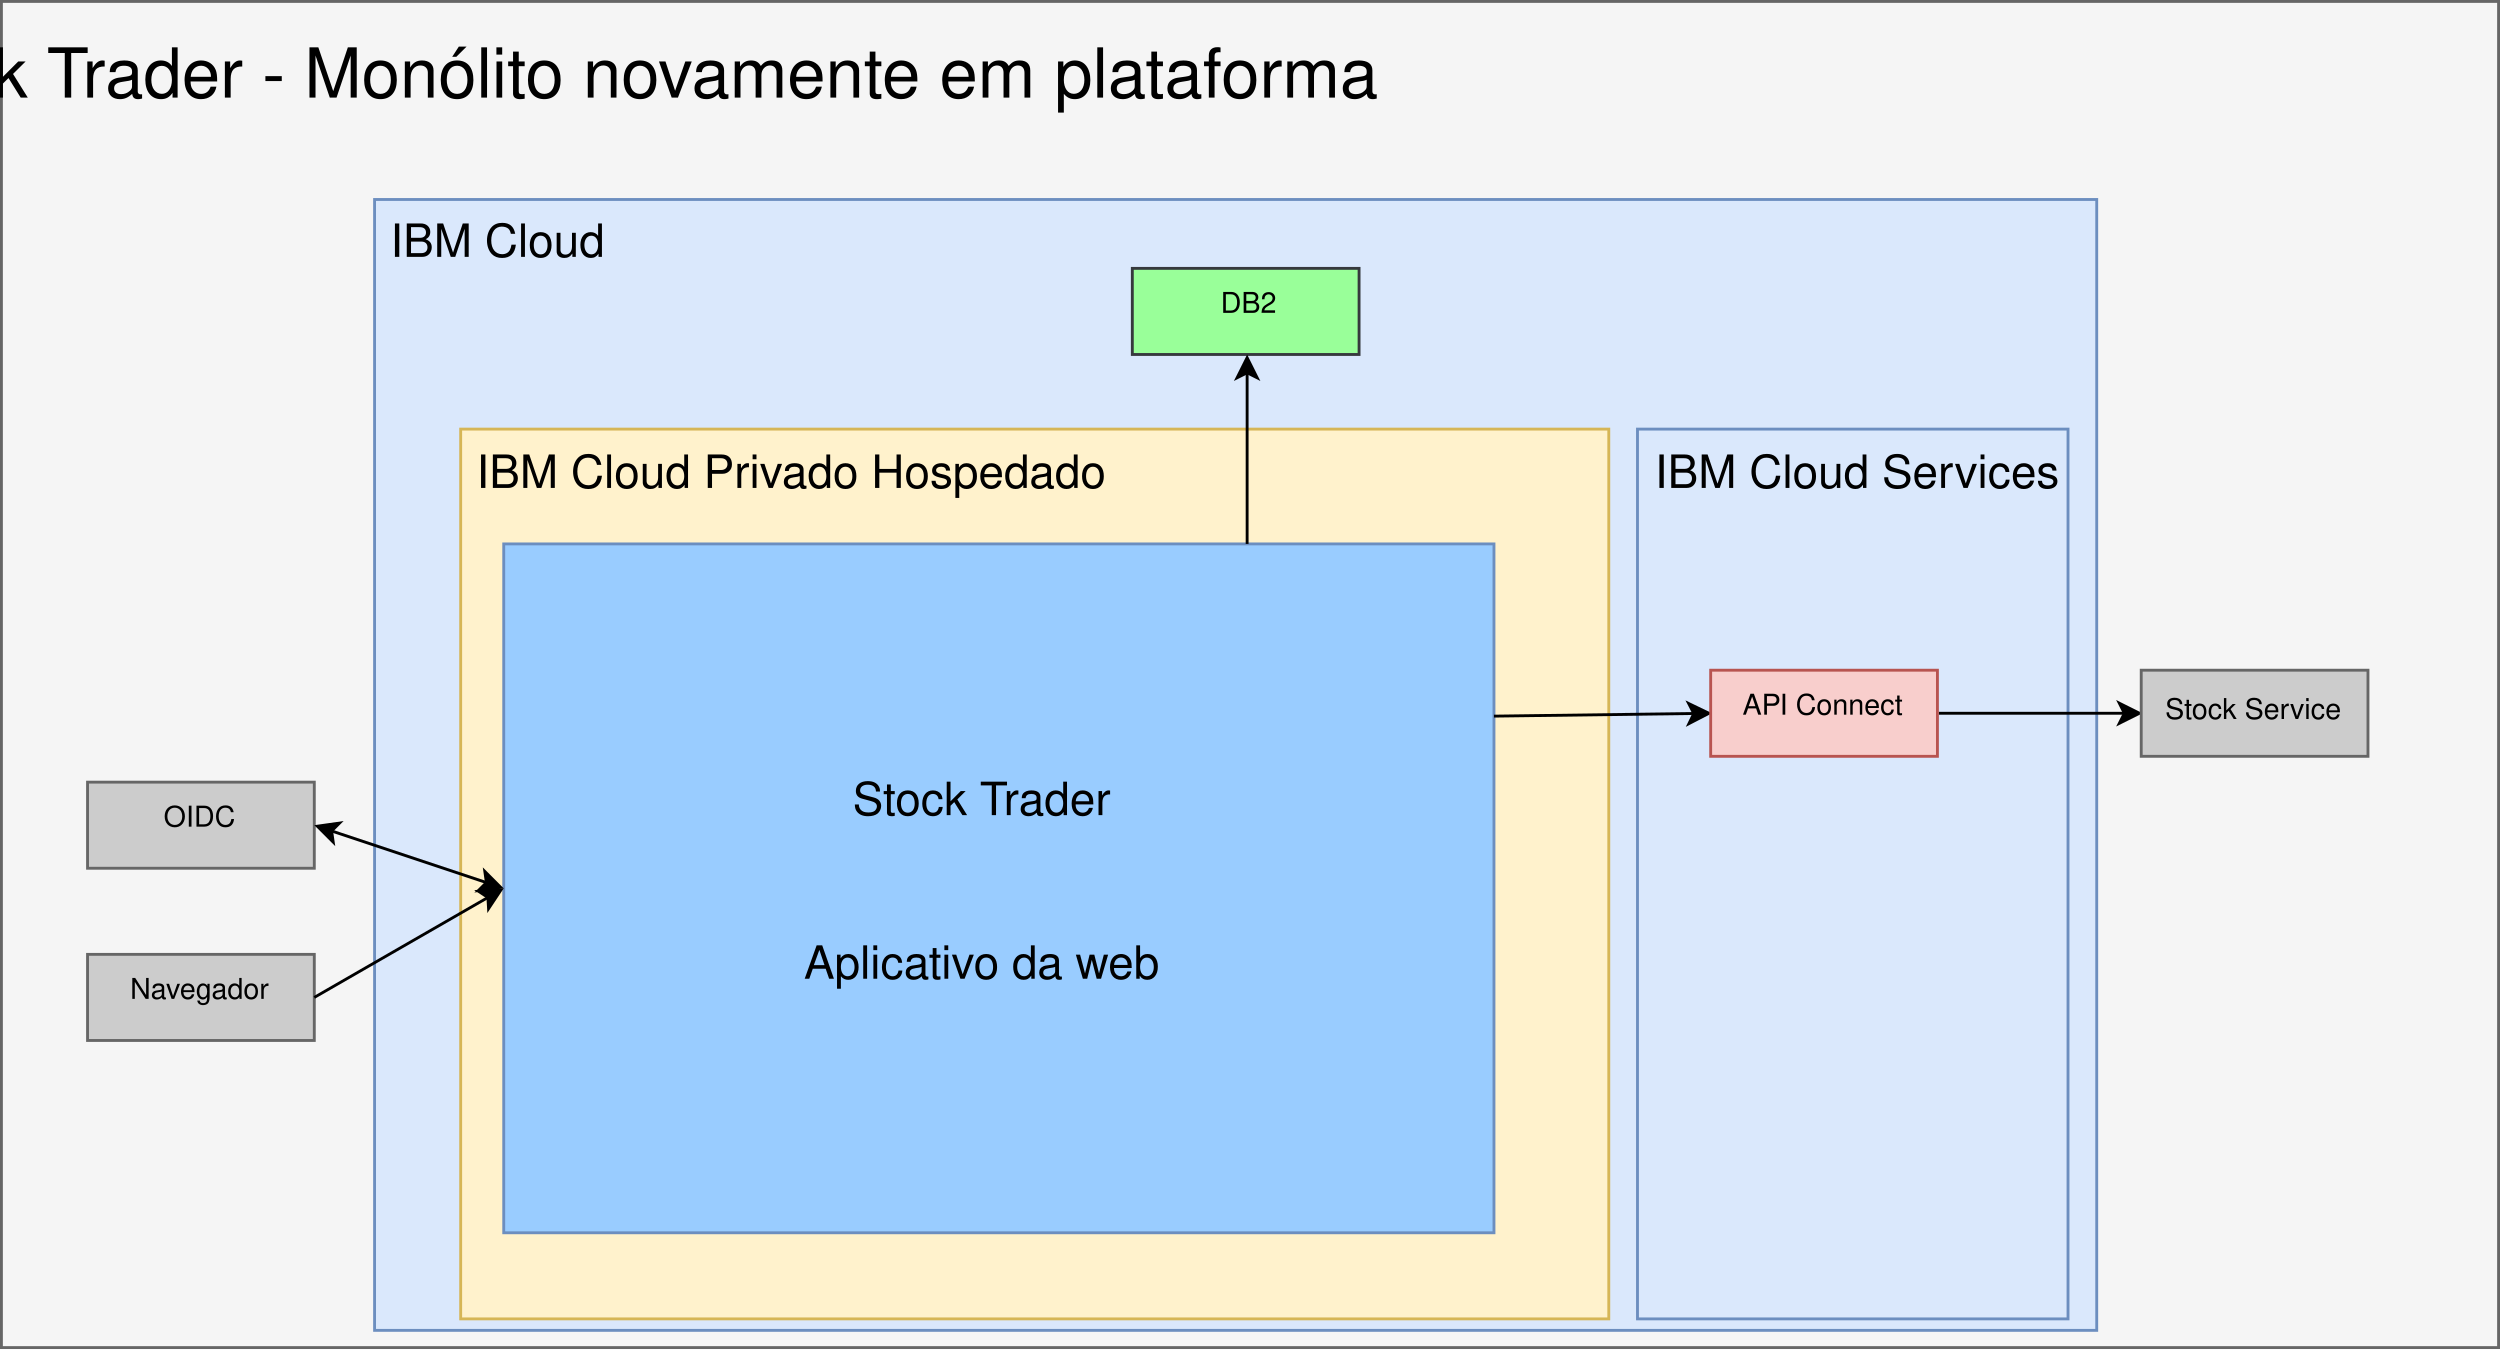
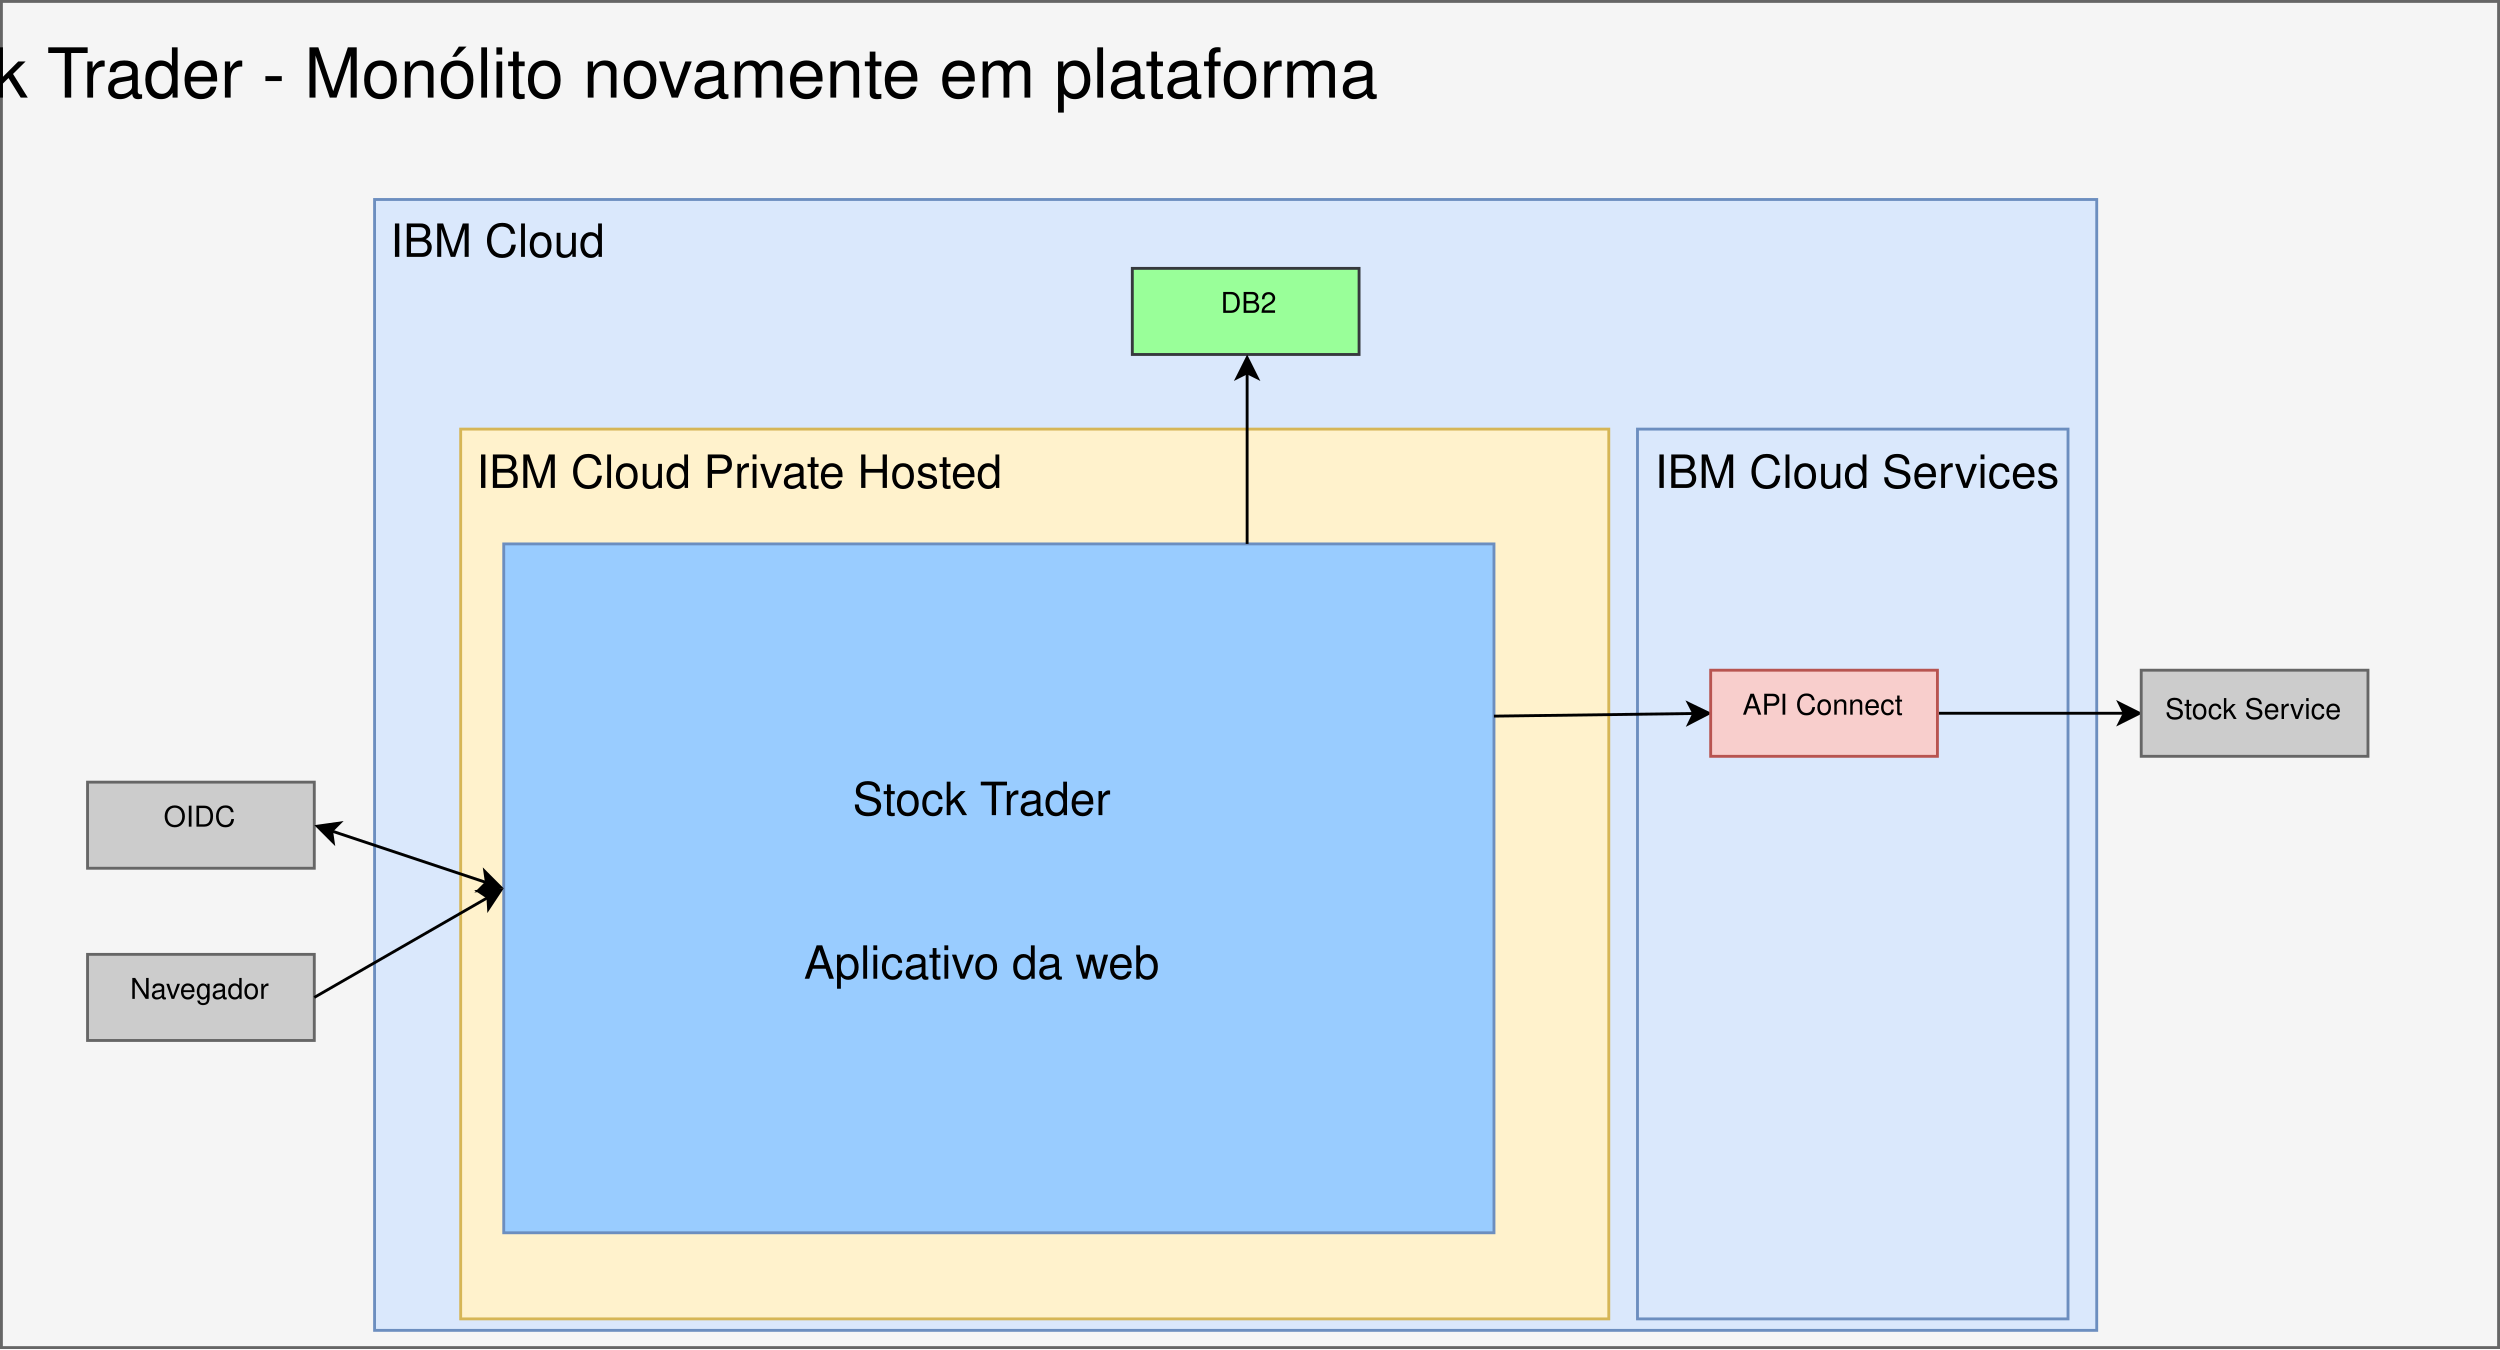
<svg xmlns="http://www.w3.org/2000/svg" width="871px" height="470px" version="1.1">
  <g transform="translate(.5 .5)">
    <g pointer-events="none">
      <rect width="870" height="469" fill="#f5f5f5" stroke="#666" />
      <rect x="130" y="69" width="600" height="394" fill="#dae8fc" stroke="#6c8ebf" />
      <rect x="570" y="149" width="150" height="310" fill="#dae8fc" stroke="#6c8ebf" />
    </g>
    <g font-family="Helvetica" font-size="24px" text-anchor="middle">
      <text x="214.5" y="33.5">Stock Trader - Monólito novamente em plataforma</text>
    </g>
    <rect x="160" y="149" width="400" height="310" fill="#fff2cc" pointer-events="none" stroke="#d6b656" />
    <g font-family="Helvetica" font-size="16px">
-       <text x="165.5" y="169.5">IBM Cloud Privado Hospedado</text>
+       <text x="165.5" y="169.5">IBM Cloud Private Hosted</text>
    </g>
    <rect x="394" y="93" width="79" height="30" fill="#9f9" pointer-events="none" stroke="#36393d" />
    <g font-family="Helvetica" font-size="10px" text-anchor="middle">
      <text x="434.5" y="108.5">DB2</text>
    </g>
    <g pointer-events="none">
      <rect x="175" y="189" width="345" height="240" fill="#9cf" stroke="#6c8ebf" />
      <g stroke="#000" stroke-miterlimit="10">
        <path d="m520 249 69.63-0.92" fill="none" />
        <path d="m594.88 248.01-6.95 3.6 1.7-3.53-1.79-3.47z" />
        <path d="m434 189v-59.63" fill="none" />
        <path d="m434 124.12 3.5 7-3.5-1.75-3.5 1.75z" />
      </g>
    </g>
    <g font-family="Helvetica" font-size="16px">
      <text x="135.5" y="89">IBM Cloud</text>
    </g>
    <path d="m675 248h64.63" fill="none" pointer-events="none" stroke="#000" stroke-miterlimit="10" />
    <path d="m744.88 248-7 3.5 1.75-3.5-1.75-3.5z" pointer-events="none" stroke="#000" stroke-miterlimit="10" />
    <g font-family="Helvetica" font-size="16px" text-anchor="middle">
      <text x="646.5" y="169.5">IBM Cloud Services</text>
    </g>
    <rect x="595.5" y="233" width="79" height="30" fill="#f8cecc" pointer-events="none" stroke="#b85450" />
    <g font-family="Helvetica" font-size="10px" text-anchor="middle">
      <text x="634.5" y="248.5">API Connect</text>
    </g>
    <rect x="30" y="332" width="79" height="30" fill="#ccc" pointer-events="none" stroke="#666" />
    <g font-family="Helvetica" font-size="10px" text-anchor="middle">
      <text x="69" y="347.5">Navegador</text>
    </g>
    <rect x="30" y="272" width="79" height="30" fill="#ccc" pointer-events="none" stroke="#666" />
    <g font-family="Helvetica" font-size="10px" text-anchor="middle">
      <text x="69" y="287.5">OIDC</text>
    </g>
    <g pointer-events="none">
      <g stroke="#000" stroke-miterlimit="10">
        <path d="m109 347 60.48-34.82" fill="none" />
        <path d="m174.03 309.56-4.32 6.52-0.23-3.9-3.26-2.16z" />
        <path d="m115.04 289.01 53.92 17.98" fill="none" />
        <path d="m110.06 287.35 7.75-1.1-2.77 2.76 0.55 3.88z" />
        <path d="m173.94 308.65-7.75 1.1 2.77-2.76-0.55-3.88z" />
      </g>
      <rect x="745.5" y="233" width="79" height="30" fill="#ccc" stroke="#666" />
    </g>
    <g font-family="Helvetica" font-size="10px" text-anchor="middle">
      <text x="784.5" y="250">Stock Service</text>
    </g>
    <g font-family="Helvetica" font-size="16px" text-anchor="middle">
      <text x="341.5" y="283.5">Stock Trader</text>
      <text x="341.5" y="340.5">Aplicativo da web</text>
    </g>
  </g>
</svg>
